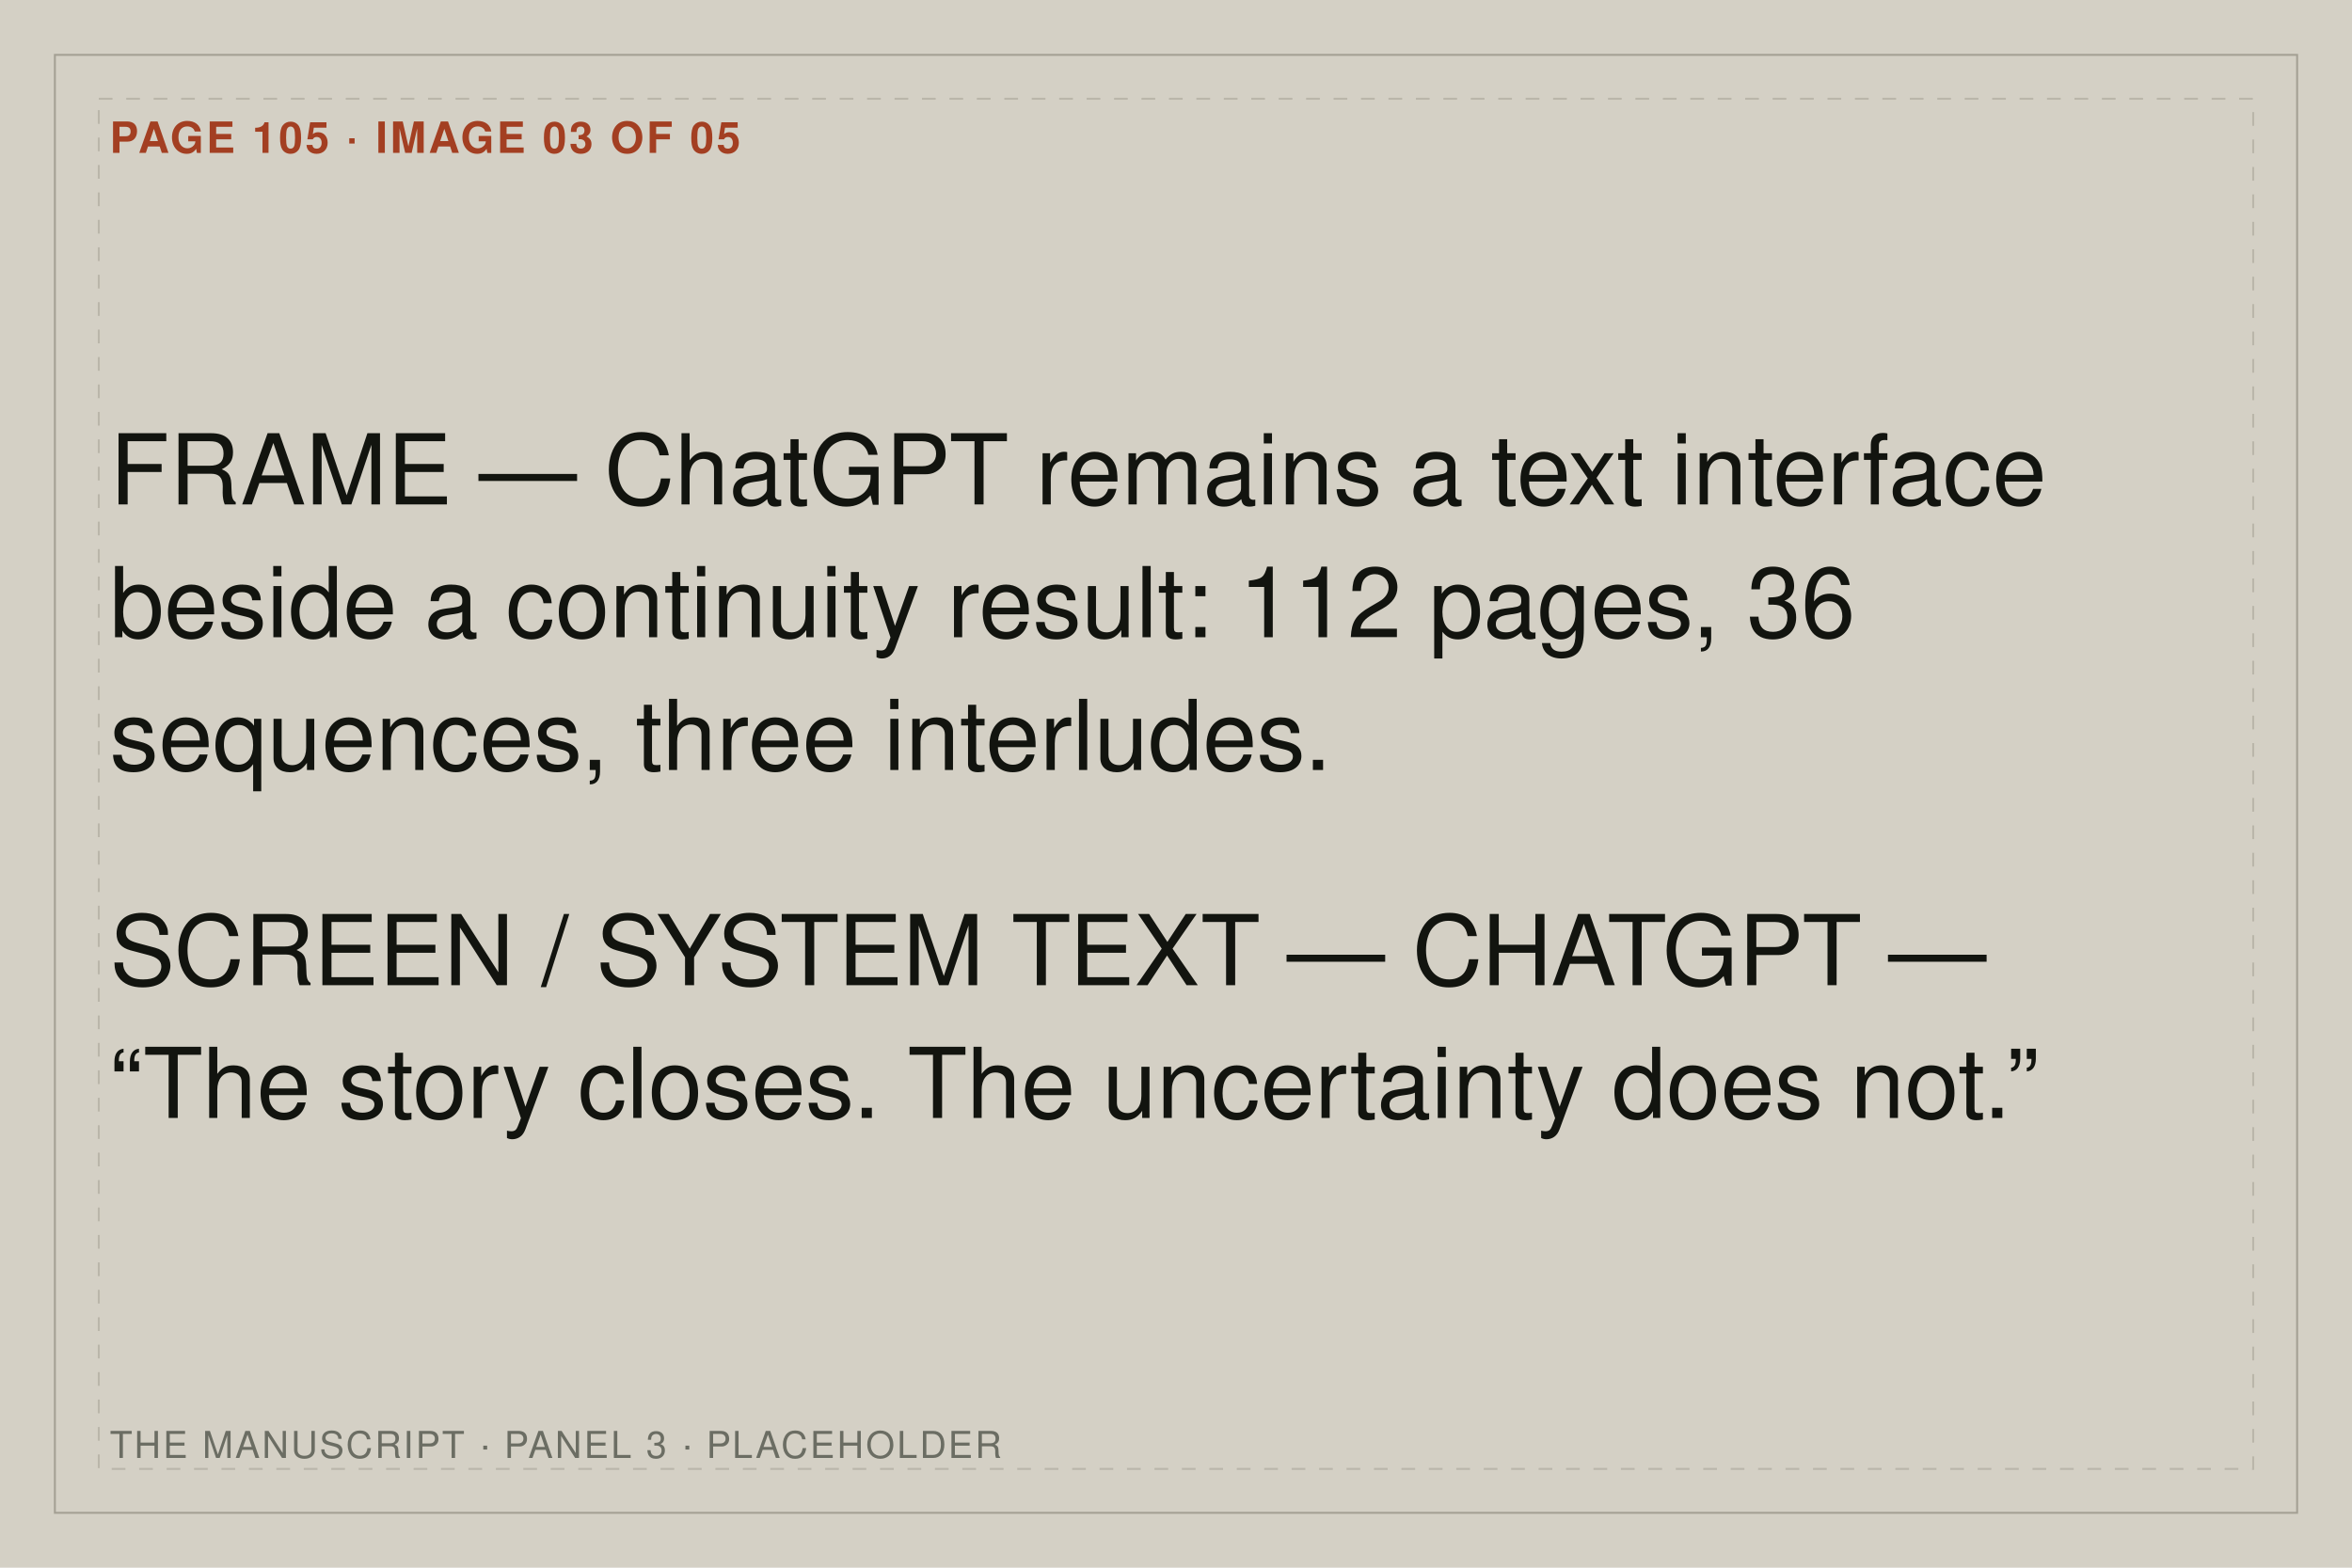
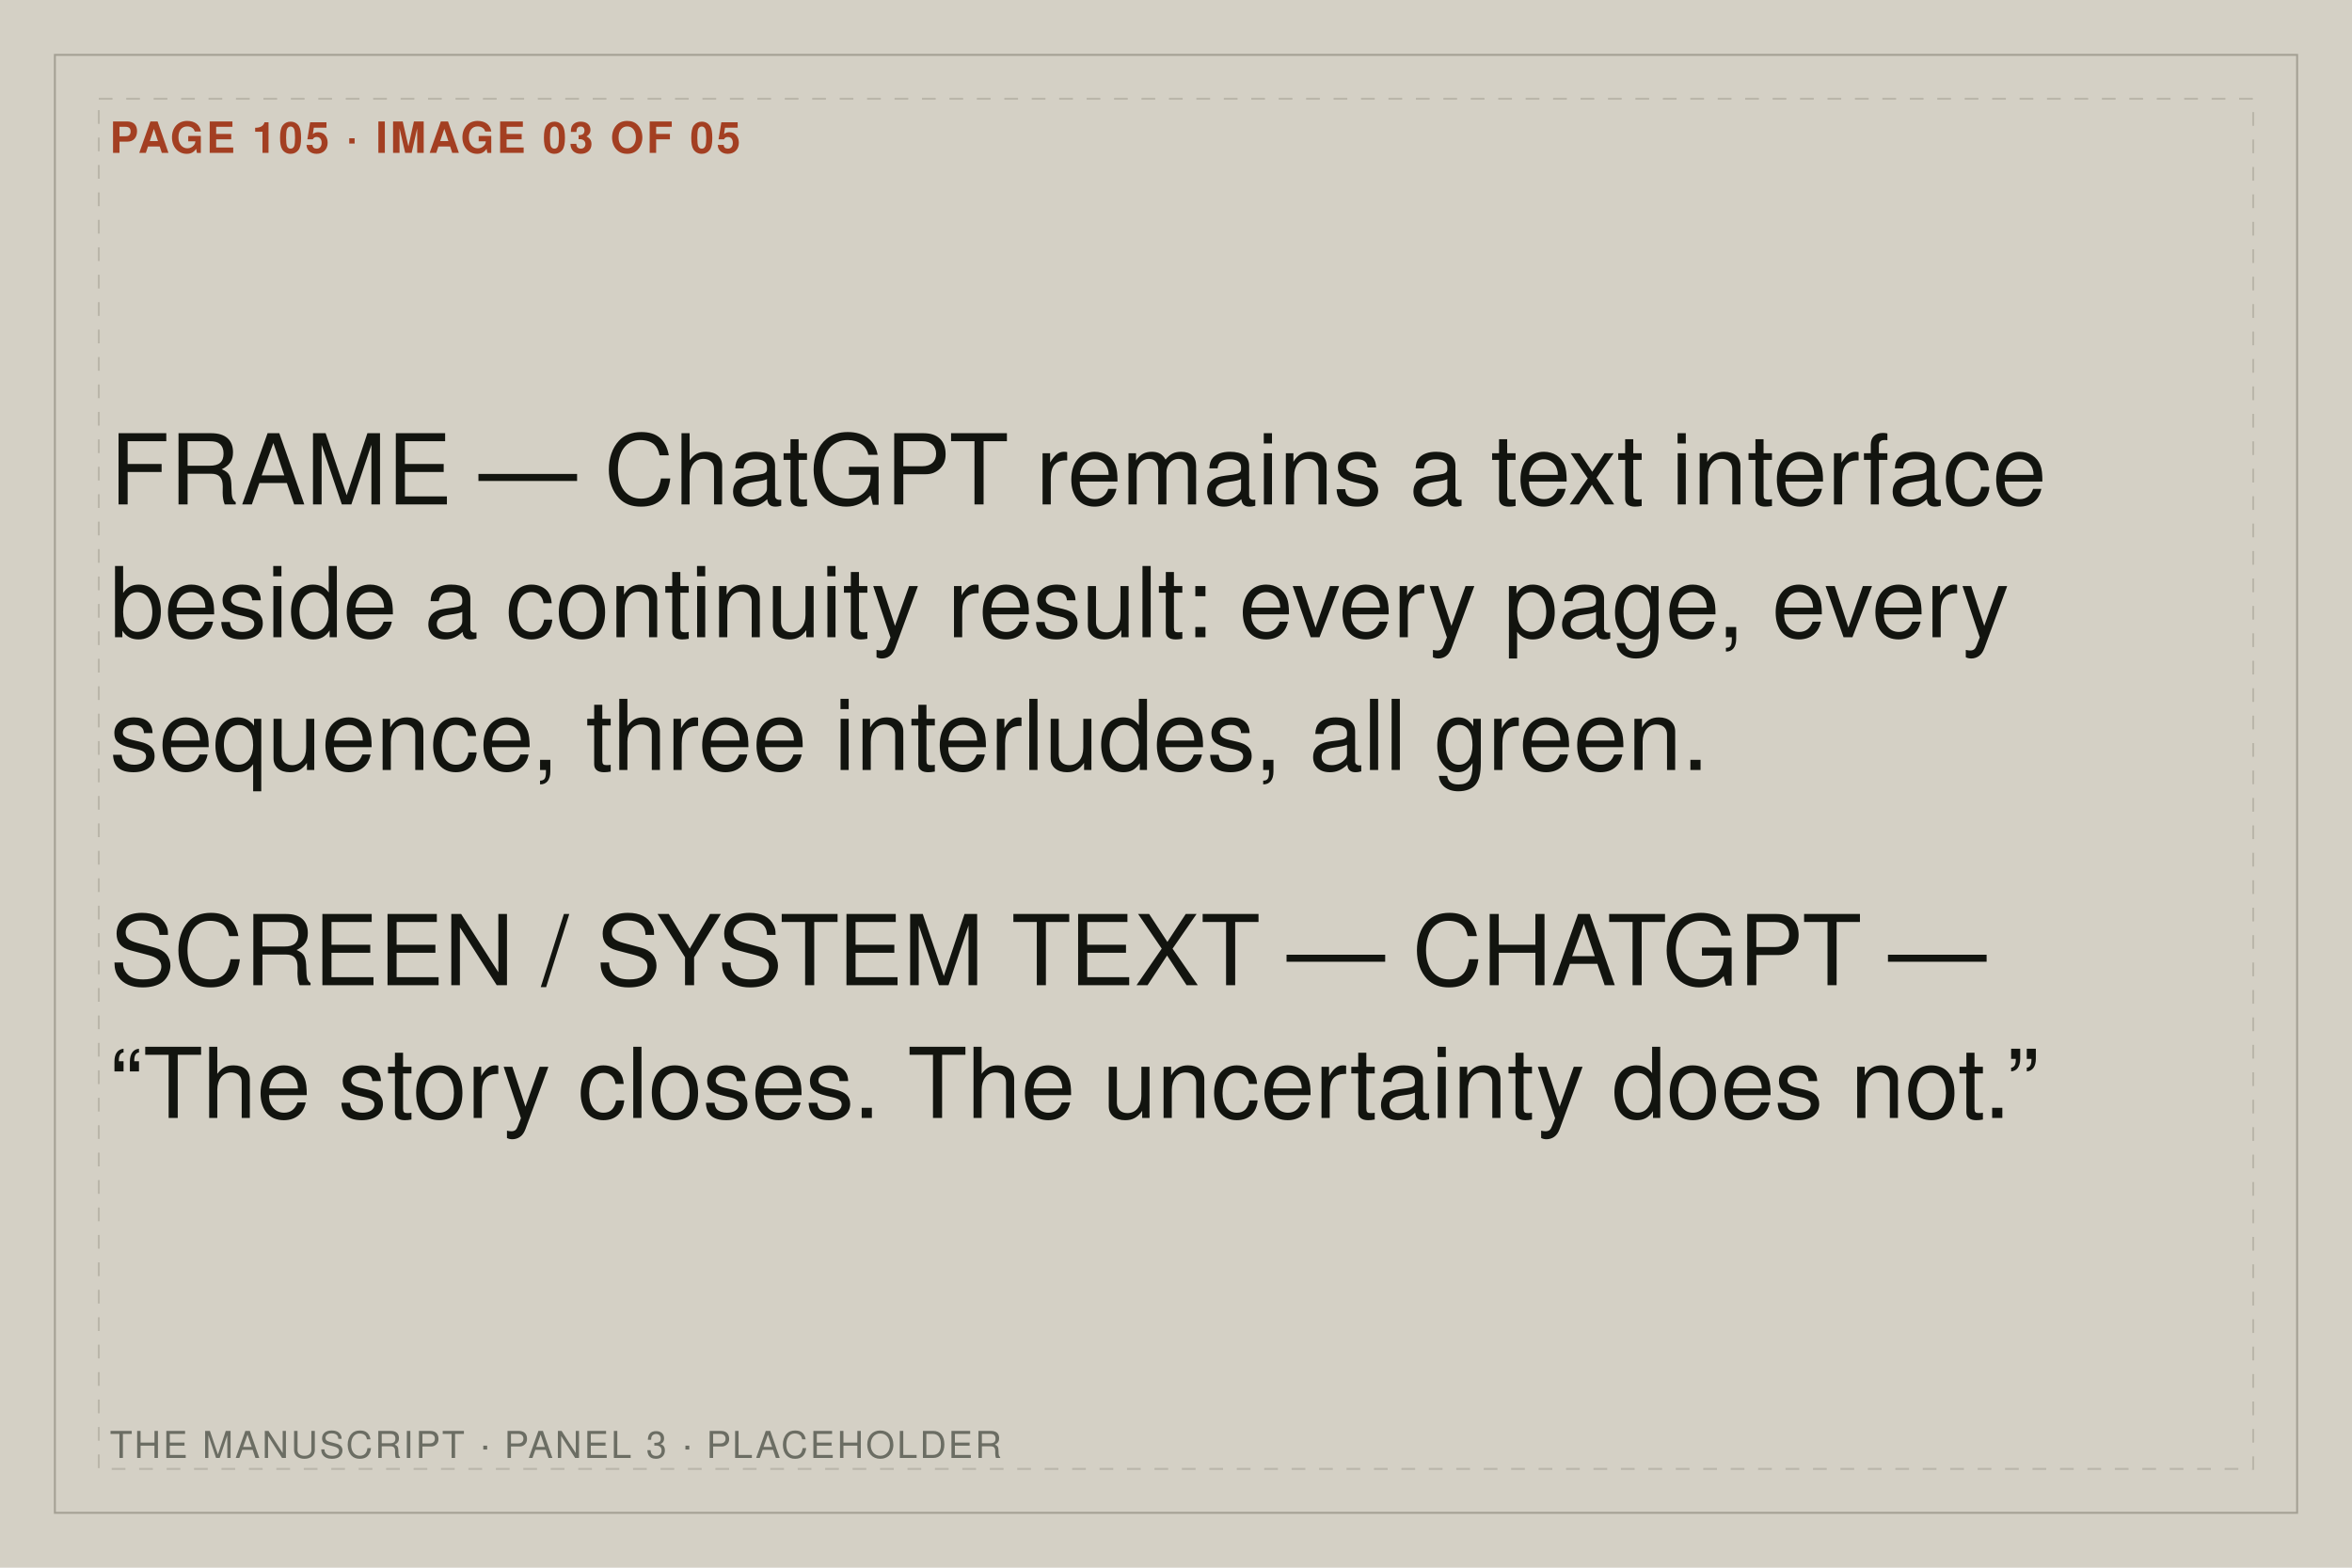
<svg xmlns="http://www.w3.org/2000/svg" width="1200" height="800" viewBox="0 0 1200 800" role="img" aria-labelledby="title">
  <rect width="1200" height="800" fill="#d4d0c5" />
  <rect x="28" y="28" width="1144" height="744" fill="none" stroke="#a4a094" stroke-width="1" />
  <rect x="50.4" y="50.4" width="1099.2" height="699.2" fill="none" stroke="#a4a094" stroke-width="1" stroke-dasharray="7 7" opacity="0.55" />
  <g font-family="Helvetica, Arial, 'Liberation Sans', 'Nimbus Sans', sans-serif">
    <text x="56" y="78" font-size="22" font-weight="700" letter-spacing="1.32" fill="#a33f22">PAGE 105 · IMAGE 03 OF 05</text>
    <text font-size="49.83" fill="#12140f" text-anchor="start" xml:space="preserve">
      <tspan x="56" y="257.4">FRAME — ChatGPT remains a text interface</tspan>
-       <tspan x="56" y="325.17">beside a continuity result: 112 pages, 36</tspan>
-       <tspan x="56" y="392.94">sequences, three interludes.</tspan>
+       <tspan x="56" y="325.17">beside a continuity result: every page, every</tspan>
+       <tspan x="56" y="392.94">sequence, three interludes, all green.</tspan>
      <tspan x="56" y="502.74">SCREEN / SYSTEM TEXT — CHATGPT —</tspan>
      <tspan x="56" y="570.51">“The story closes. The uncertainty does not.”</tspan>
    </text>
    <text x="56" y="744" font-size="18.92" letter-spacing="1.1" fill="#6b6d63">THE MANUSCRIPT · PANEL 3 · PLACEHOLDER</text>
  </g>
</svg>
